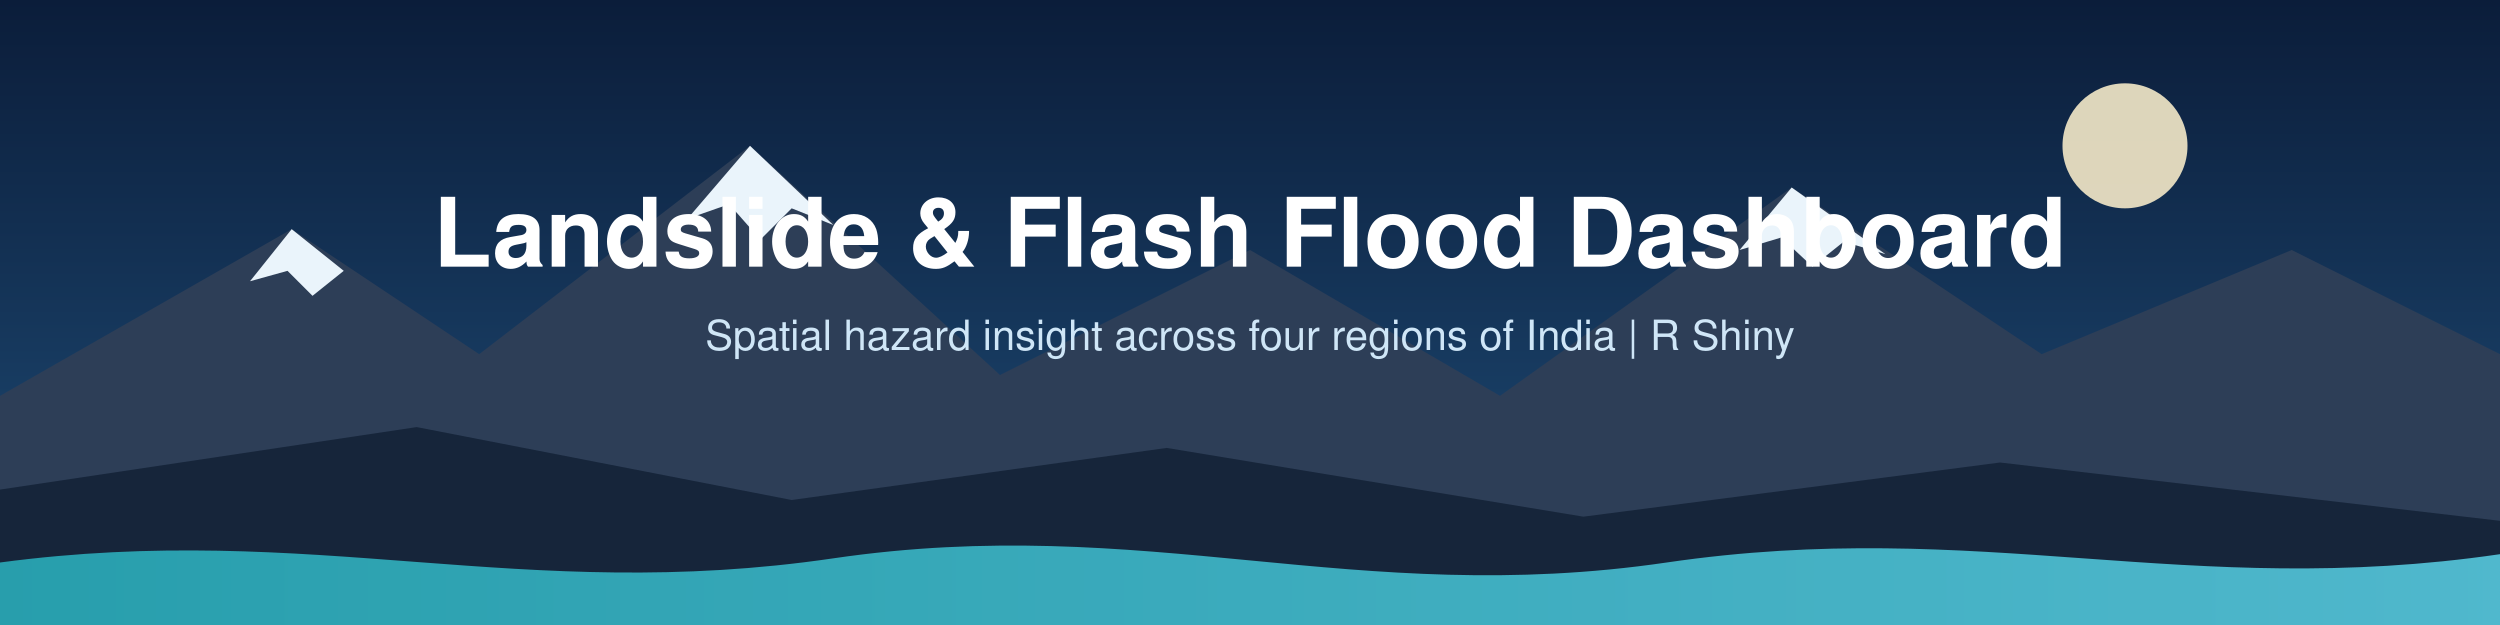
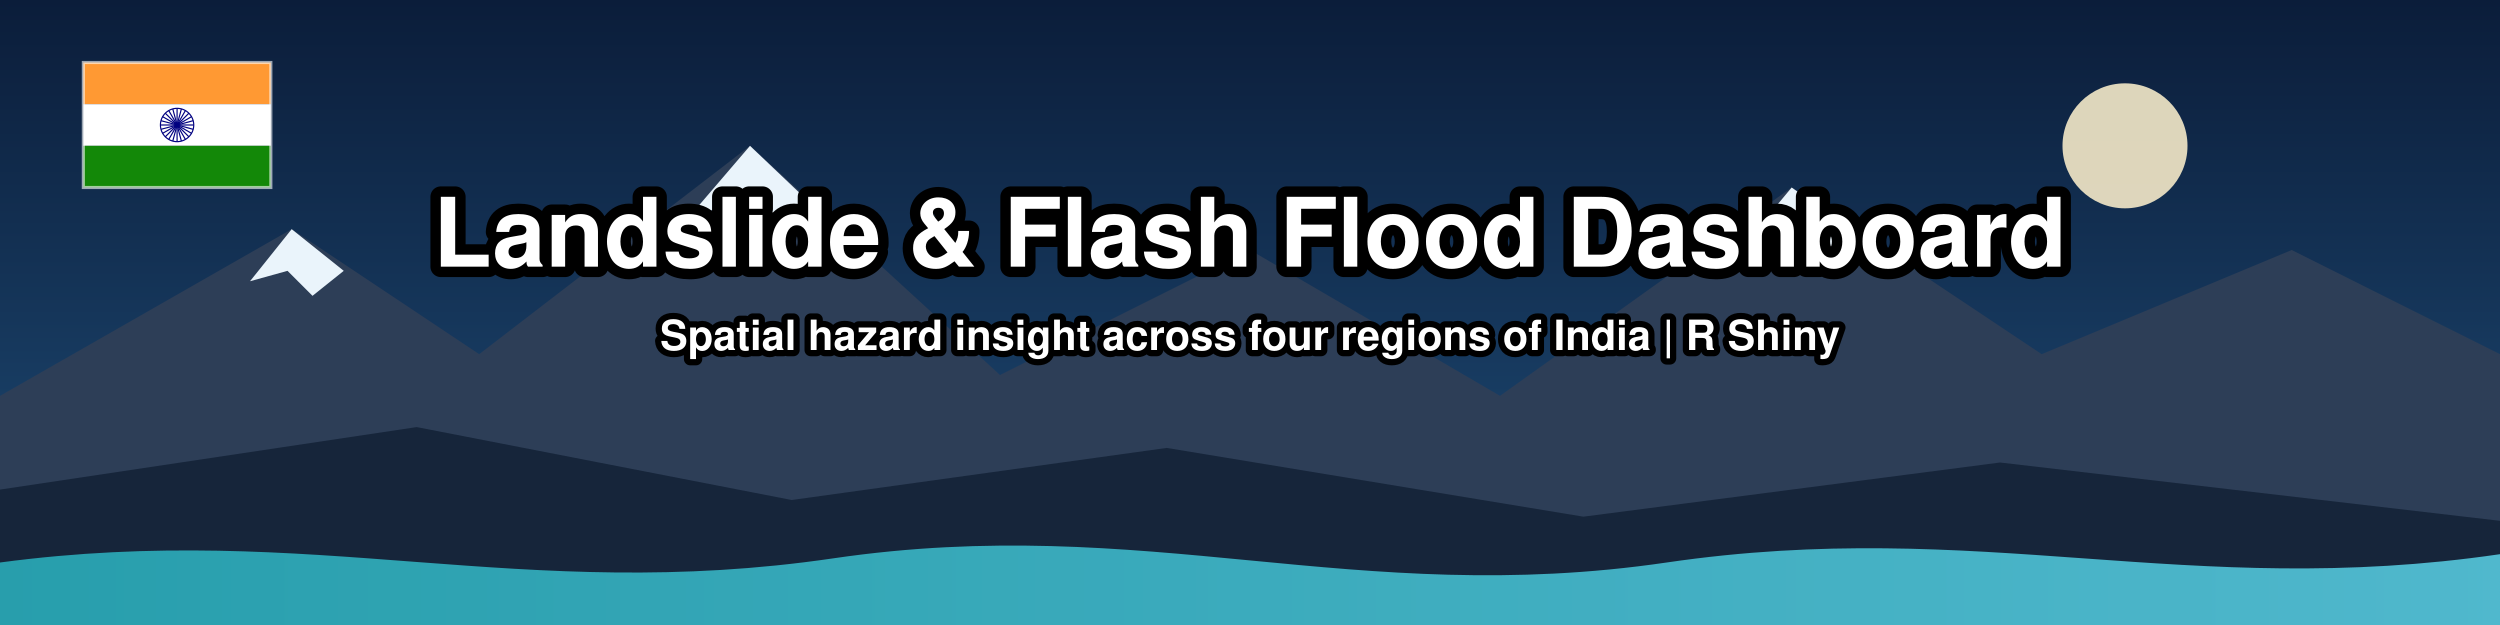
<svg xmlns="http://www.w3.org/2000/svg" viewBox="0 0 1200 300" width="1200" height="300">
  <defs>
    <linearGradient id="sky" x1="0" y1="0" x2="0" y2="1">
      <stop offset="0" stop-color="#0b1d3a" />
      <stop offset="1" stop-color="#1f4e79" />
    </linearGradient>
    <linearGradient id="water" x1="0" y1="0" x2="1" y2="0">
      <stop offset="0" stop-color="#2bb3c0" />
      <stop offset="1" stop-color="#5ad1e6" />
    </linearGradient>
  </defs>
  <rect width="1200" height="300" fill="url(#sky)" />
  <circle cx="1020" cy="70" r="30" fill="#f4e9c8" opacity="0.9" />
  <polygon points="0,300 0,190 140,110 230,170 360,70 480,180 600,120 720,190 860,90 980,170 1100,120 1200,170 1200,300" fill="#2d3e57" />
  <polygon points="360,70 330,105 350,98 365,115 380,100 400,108" fill="#eaf4fb" />
  <polygon points="860,90 835,120 855,114 870,128 885,116 905,122" fill="#eaf4fb" />
  <polygon points="140,110 120,135 138,130 150,142 165,130" fill="#eaf4fb" />
  <polygon points="0,300 0,235 200,205 380,240 560,215 760,248 960,222 1200,250 1200,300" fill="#16253a" />
  <path d="M0,270 C150,250 250,290 400,268 C550,246 650,292 800,270 C950,248 1050,288 1200,266 L1200,300 L0,300 Z" fill="url(#water)" opacity="0.85" />
-   <text x="600" y="128" text-anchor="middle" font-family="Segoe UI, Helvetica, Arial, sans-serif" font-size="46" font-weight="700" fill="#ffffff">Landslide &amp; Flash Flood Dashboard</text>
-   <text x="600" y="168" text-anchor="middle" font-family="Segoe UI, Helvetica, Arial, sans-serif" font-size="20" fill="#cfe6f7">Spatial hazard insight across four regions of India  |  R Shiny</text>
+   <g text-anchor="middle" font-family="Segoe UI, Helvetica, Arial, sans-serif" stroke-linejoin="round">
+     <text x="600" y="128" font-size="46" font-weight="700" fill="#000000" stroke="#000000" stroke-width="10">Landslide &amp; Flash Flood Dashboard</text>
+     <text x="600" y="128" font-size="46" font-weight="700" fill="#ffffff">Landslide &amp; Flash Flood Dashboard</text>
+     <text x="600" y="168" font-size="20" font-weight="600" fill="#000000" stroke="#000000" stroke-width="6">Spatial hazard insight across four regions of India  |  R Shiny</text>
+     <text x="600" y="168" font-size="20" font-weight="600" fill="#ffffff">Spatial hazard insight across four regions of India  |  R Shiny</text>
+   </g>
+   <g id="india-flag-group">
+     <rect x="40" y="30" width="90" height="20.00" fill="#FF9933" />
+     <rect x="40" y="50.00" width="90" height="20.00" fill="#FFFFFF" />
+     <rect x="40" y="70.00" width="90" height="20.00" fill="#138808" />
+     <g stroke="#000080" stroke-width="0.56" fill="none">
+       <circle cx="85.00" cy="60.00" r="8.00" />
+       <line x1="85.00" y1="60.00" x2="93.00" y2="60.00" />
+       <line x1="85.00" y1="60.00" x2="92.73" y2="62.07" />
+       <line x1="85.00" y1="60.00" x2="91.93" y2="64.00" />
+       <line x1="85.00" y1="60.00" x2="90.66" y2="65.66" />
+       <line x1="85.00" y1="60.00" x2="89.00" y2="66.93" />
+       <line x1="85.00" y1="60.00" x2="87.07" y2="67.73" />
+       <line x1="85.00" y1="60.00" x2="85.00" y2="68.00" />
+       <line x1="85.00" y1="60.00" x2="82.93" y2="67.73" />
+       <line x1="85.00" y1="60.00" x2="81.00" y2="66.93" />
+       <line x1="85.00" y1="60.00" x2="79.34" y2="65.66" />
+       <line x1="85.00" y1="60.00" x2="78.07" y2="64.00" />
+       <line x1="85.00" y1="60.00" x2="77.27" y2="62.07" />
+       <line x1="85.00" y1="60.00" x2="77.00" y2="60.00" />
+       <line x1="85.00" y1="60.00" x2="77.27" y2="57.93" />
+       <line x1="85.00" y1="60.00" x2="78.07" y2="56.00" />
+       <line x1="85.00" y1="60.00" x2="79.34" y2="54.34" />
+       <line x1="85.00" y1="60.00" x2="81.00" y2="53.07" />
+       <line x1="85.00" y1="60.00" x2="82.93" y2="52.27" />
+       <line x1="85.00" y1="60.00" x2="85.00" y2="52.00" />
+       <line x1="85.00" y1="60.00" x2="87.07" y2="52.27" />
+       <line x1="85.00" y1="60.00" x2="89.00" y2="53.07" />
+       <line x1="85.00" y1="60.00" x2="90.66" y2="54.34" />
+       <line x1="85.00" y1="60.00" x2="91.93" y2="56.00" />
+       <line x1="85.00" y1="60.00" x2="92.73" y2="57.93" />
+     </g>
+     <rect x="40" y="30" width="90" height="60" fill="none" stroke="#ffffff" stroke-opacity="0.6" stroke-width="1.5" />
+   </g>
</svg>
